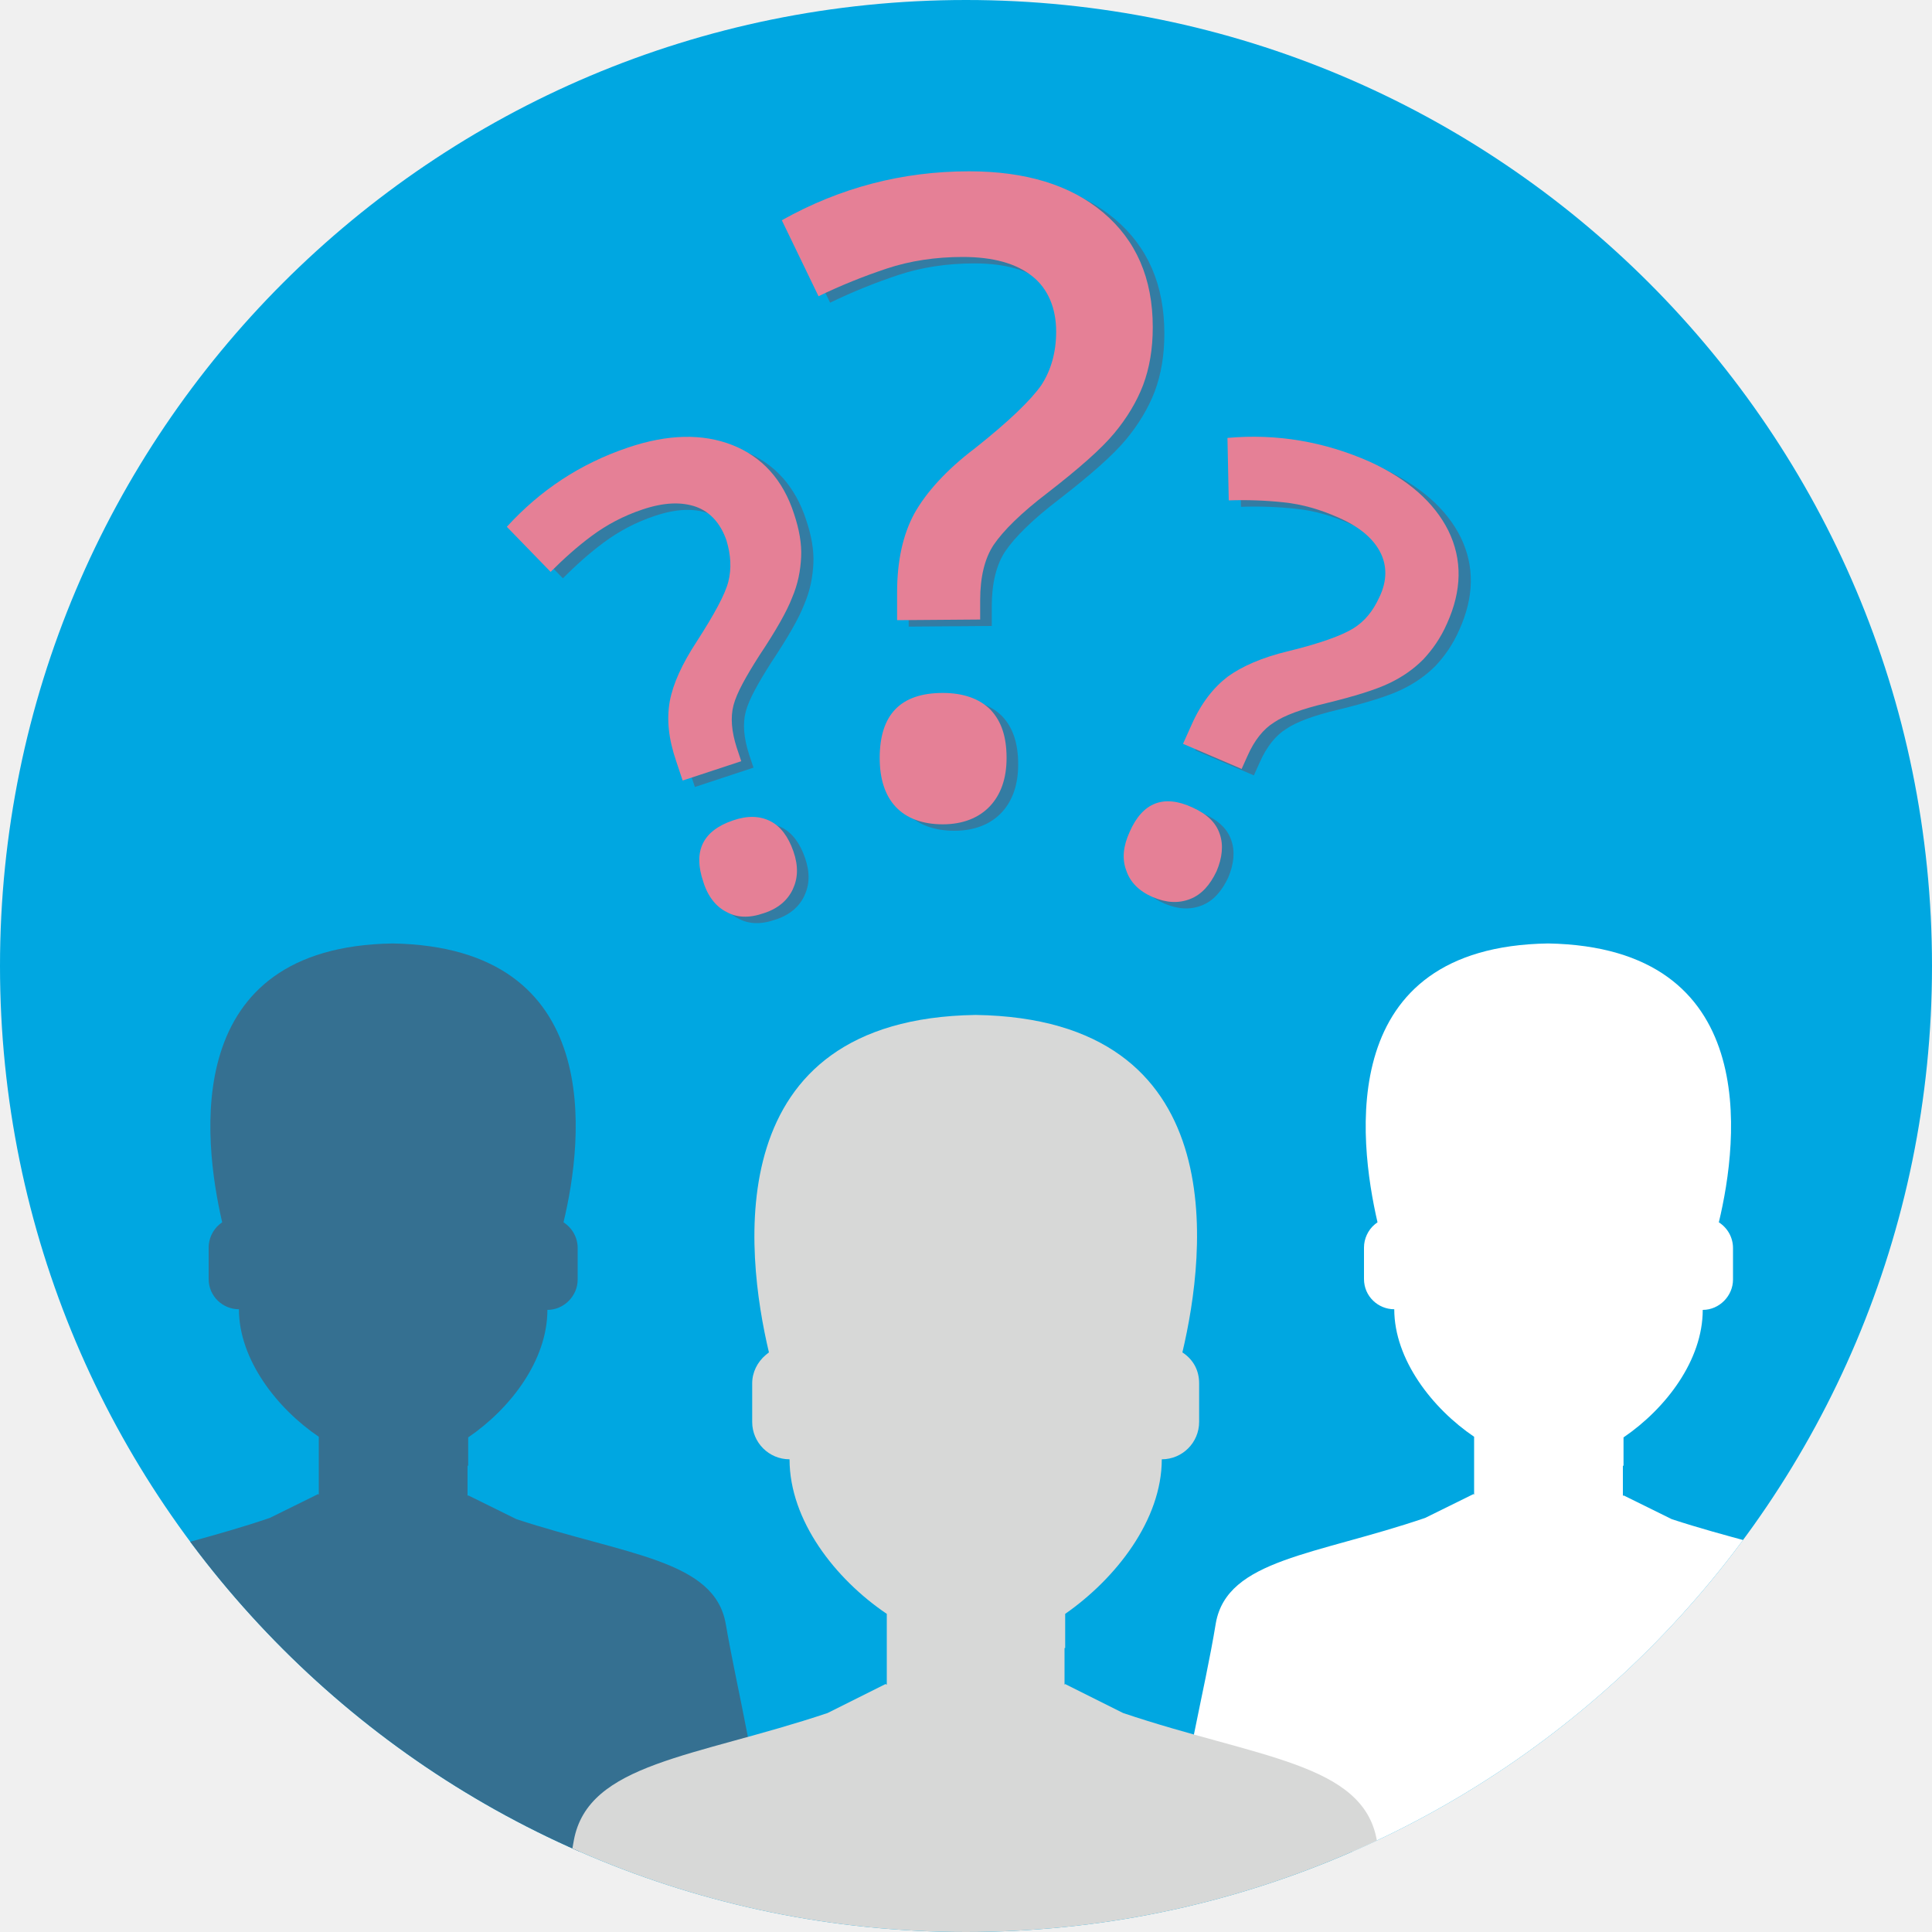
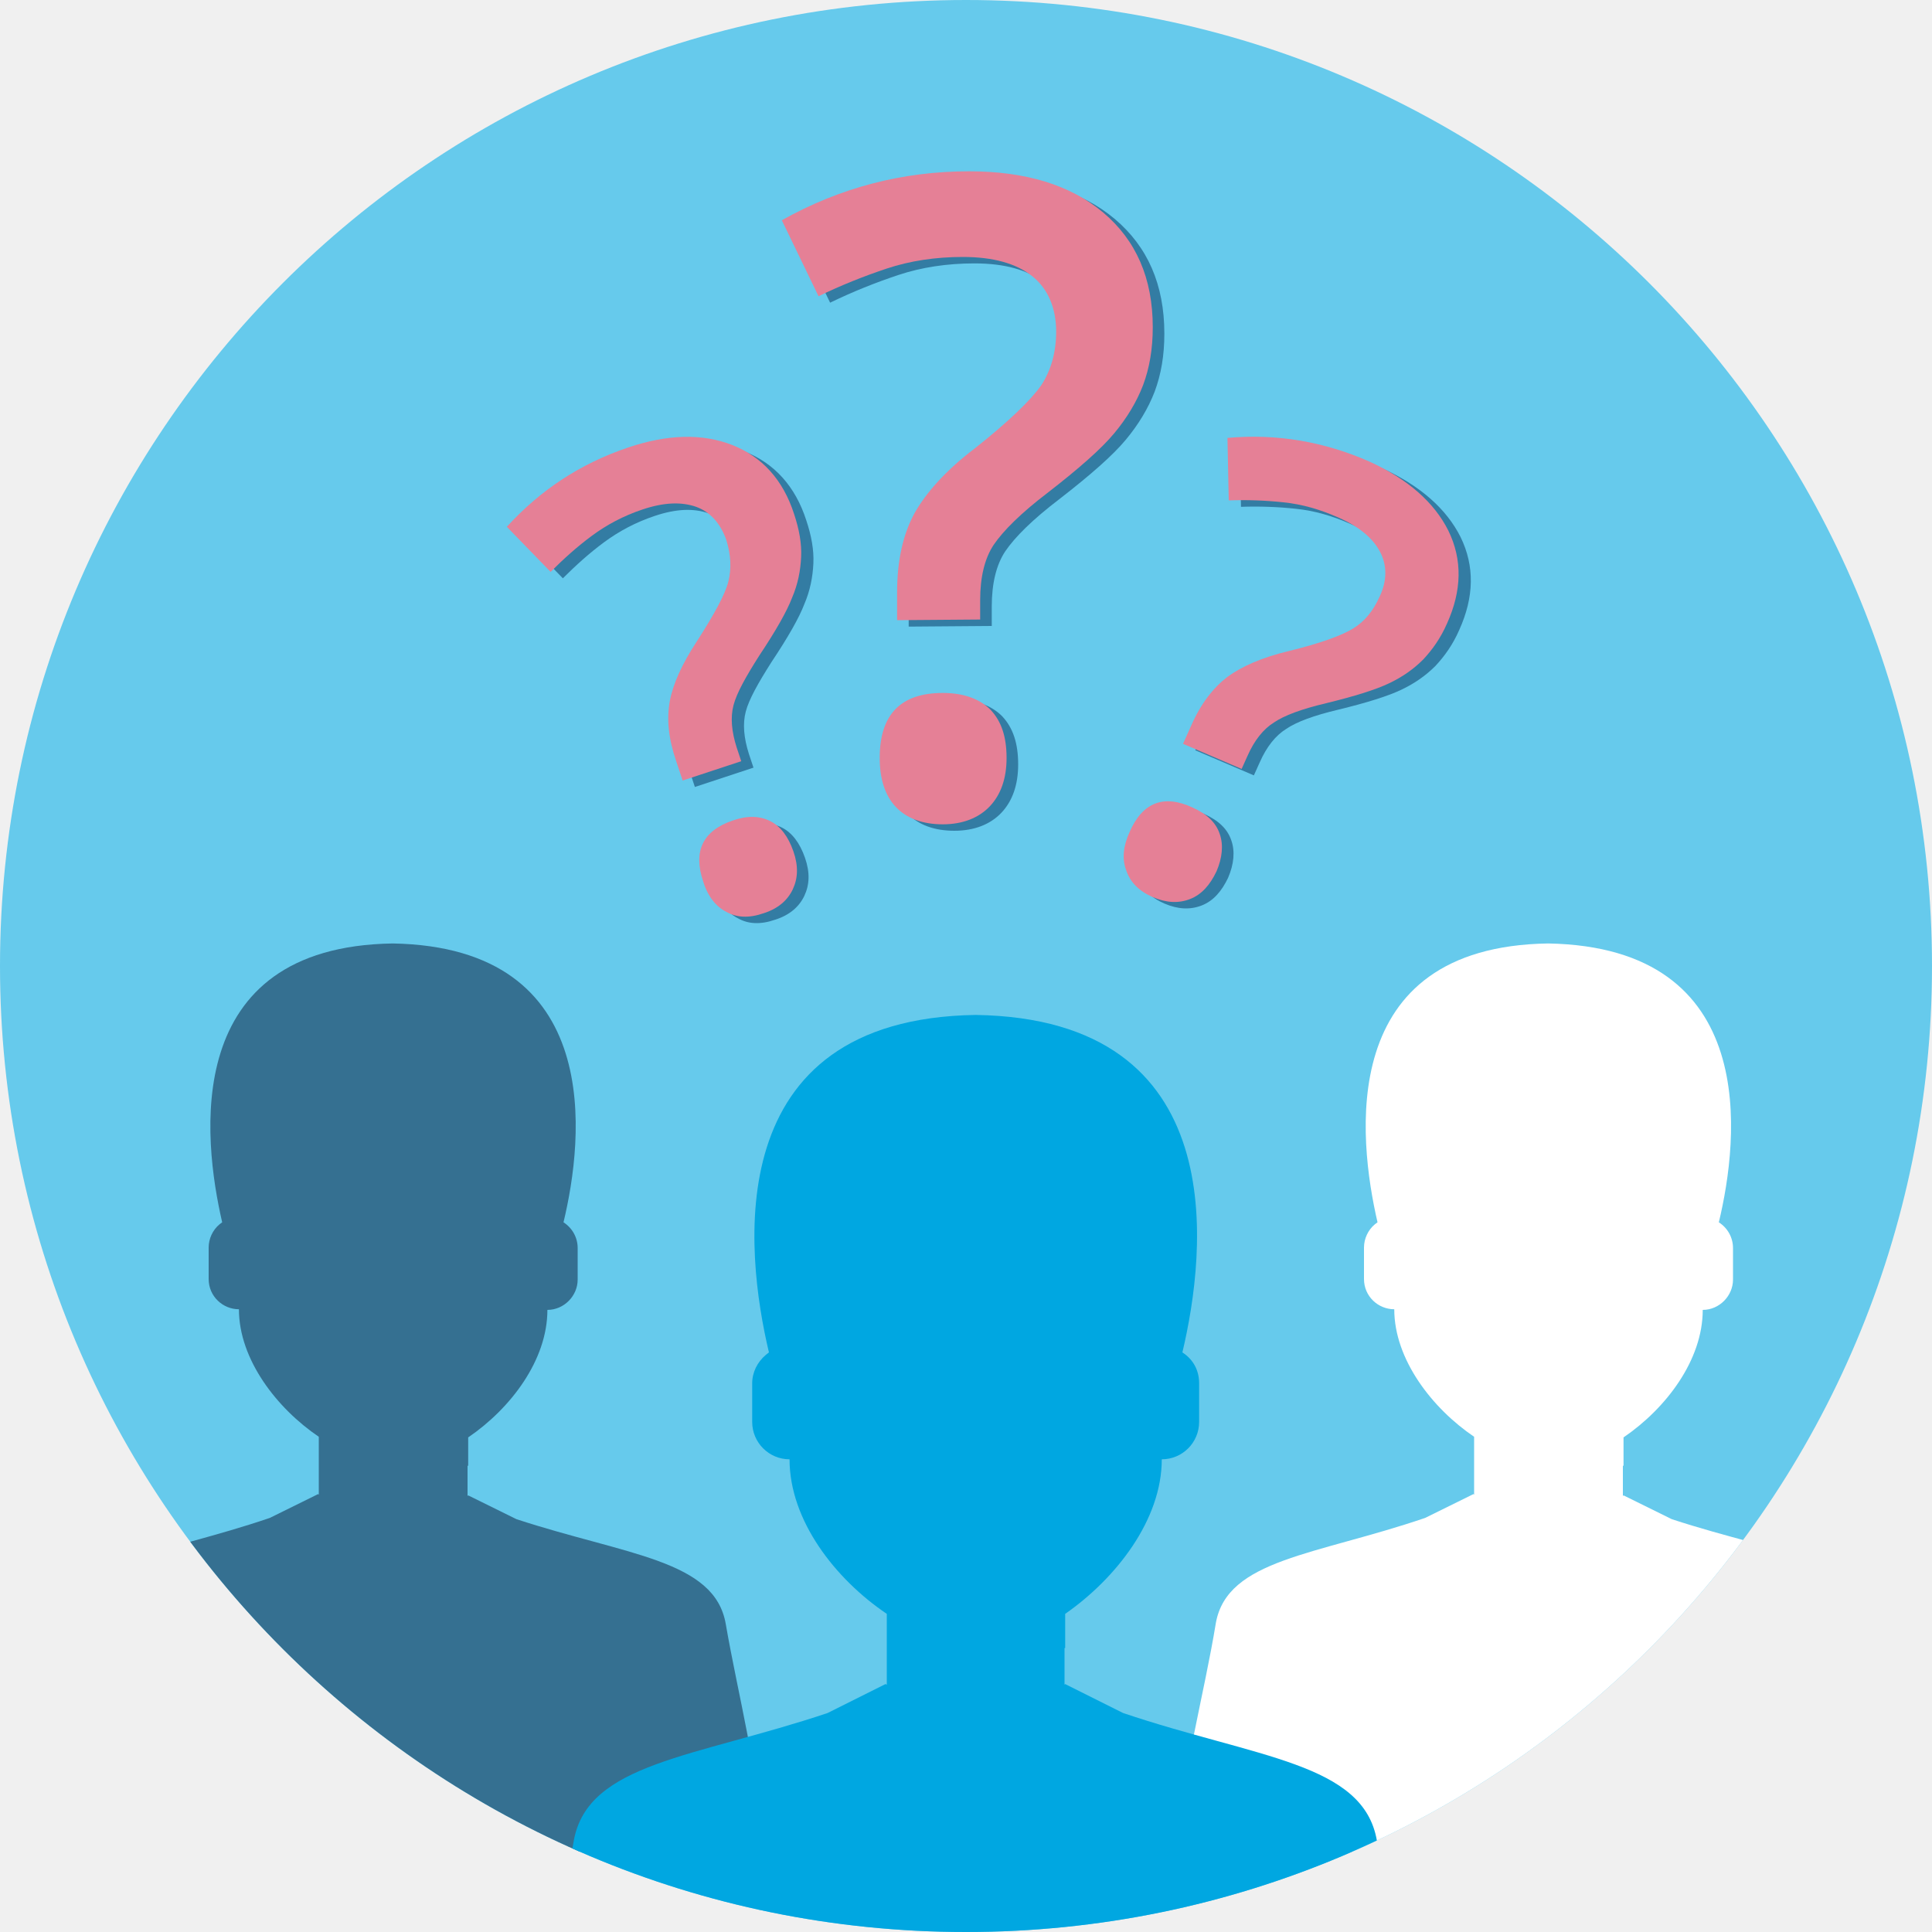
<svg xmlns="http://www.w3.org/2000/svg" xmlns:xlink="http://www.w3.org/1999/xlink" version="1.1" id="_x33__x5F_2_x5F_120" x="0px" y="0px" viewBox="0 0 300 300" style="enable-background:new 0 0 300 300;" xml:space="preserve">
  <style type="text/css">
- 	.st0{fill:#00A7E1;}
+ 	.st0{fill:#66CAEC;}
	.st1{fill:#337CA3;}
	.st2{display:none;fill:#33B8E6;}
	.st3{fill:#E58096;}
- 	.st4{clip-path:url(#SVGID_00000001631658426756074440000007919755369300493984_);fill:#357091;}
- 	.st5{clip-path:url(#SVGID_00000173145943759355229730000005598247692639589789_);fill:#FFFFFF;}
- 	.st6{clip-path:url(#SVGID_00000182493989866580878550000010055632843172785086_);fill:#D7D8D7;}
+ 	.st4{clip-path:url(#SVGID_00000145777440745303358420000015866438029276635319_);fill:#357091;}
+ 	.st5{clip-path:url(#SVGID_00000149343873673506657080000001784246674134006913_);fill:#FFFFFF;}
+ 	.st6{clip-path:url(#SVGID_00000125570267934989480100000013672055660221211068_);fill:#00A7E1;}
</style>
  <g id="circle_00000129194690370807997780000000390115537518221449_">
    <g>
      <g id="Layer_1_00000069370090573408569870000016531970625631284612_">
        <ellipse class="st0" cx="150" cy="150" rx="150" ry="150" />
      </g>
    </g>
  </g>
  <g>
    <g>
      <path class="st1" d="M141.1,97.3V93c0-4.9,0.9-9,2.7-12.3c1.8-3.2,4.9-6.7,9.4-10.1c5.3-4.2,8.7-7.5,10.3-9.8s2.3-5.1,2.3-8.3    c0-3.7-1.3-6.7-3.7-8.6c-2.5-2-6.1-3-10.8-3c-4.2,0-8.2,0.6-11.8,1.8s-7.1,2.6-10.6,4.3l-5.7-11.8c9.1-5.1,18.8-7.6,29.1-7.6    c8.7,0,15.7,2.1,20.8,6.4s7.7,10.2,7.7,17.8c0,3.4-0.5,6.3-1.5,9c-1,2.6-2.5,5.1-4.5,7.5s-5.4,5.4-10.3,9.2    c-4.2,3.2-6.9,5.9-8.4,8.1c-1.4,2.1-2.1,5-2.1,8.6v3L141.1,97.3L141.1,97.3z M138.4,118.7c0-6.8,3.3-10.1,9.8-10.1    c3.2,0,5.7,0.9,7.4,2.6c1.7,1.8,2.5,4.2,2.5,7.5c0,3.2-0.9,5.7-2.6,7.5s-4.2,2.8-7.3,2.8s-5.6-0.9-7.3-2.7    C139.3,124.5,138.4,121.9,138.4,118.7z" />
    </g>
    <g>
      <path class="st1" d="M185.6,116.5l1.3-2.9c1.5-3.4,3.4-5.8,5.6-7.5c2.2-1.6,5.3-3,9.5-4c4.9-1.2,8.2-2.4,10-3.5s3.1-2.7,4.1-4.9    c1.2-2.5,1.2-4.9,0.1-7c-1.1-2.1-3.2-3.9-6.4-5.3c-2.9-1.3-5.7-2.1-8.6-2.4c-2.8-0.3-5.7-0.4-8.5-0.3l-0.2-9.7    c7.7-0.7,15.1,0.6,22.1,3.7c5.9,2.7,10,6.3,12.2,10.7c2.2,4.5,2.1,9.3-0.2,14.4c-1,2.3-2.3,4.1-3.7,5.6c-1.5,1.5-3.2,2.7-5.3,3.7    s-5.3,2-9.8,3.1c-3.8,0.9-6.5,1.9-8.1,3c-1.6,1-3,2.7-4.1,5.2l-0.9,2L185.6,116.5z M177.2,130.2c2-4.6,5.3-5.9,9.8-3.8    c2.2,1,3.6,2.3,4.2,4.1c0.6,1.7,0.4,3.7-0.5,5.8c-1,2.1-2.3,3.6-4.1,4.3s-3.7,0.6-5.8-0.3c-2.1-0.9-3.5-2.3-4.1-4.1    C176,134.4,176.2,132.4,177.2,130.2z" />
    </g>
    <g>
      <path class="st1" d="M107.9,122.2l-1-3c-1.2-3.5-1.5-6.5-1-9.3c0.5-2.7,1.9-5.8,4.2-9.3c2.7-4.2,4.4-7.3,4.9-9.3s0.4-4.1-0.3-6.4    c-0.9-2.6-2.5-4.4-4.7-5.2c-2.3-0.8-5-0.7-8.3,0.4c-3,1-5.6,2.4-7.9,4.1s-4.4,3.6-6.4,5.6l-6.8-7C85.8,77.1,92,73,99.4,70.5    c6.2-2.1,11.6-2.2,16.2-0.4c4.6,1.8,7.9,5.4,9.6,10.7c0.8,2.4,1.2,4.6,1.1,6.7s-0.5,4.2-1.4,6.3c-0.8,2.1-2.5,5.1-5.1,9    c-2.1,3.3-3.5,5.8-4,7.7s-0.3,4.1,0.5,6.6l0.7,2.1L107.9,122.2z M111,137.9c-1.6-4.7-0.1-7.9,4.6-9.5c2.3-0.8,4.2-0.7,5.8,0.1    s2.8,2.4,3.6,4.7s0.7,4.2-0.1,5.9c-0.8,1.7-2.3,3-4.5,3.7c-2.3,0.8-4.2,0.7-5.8-0.2C113,141.8,111.8,140.2,111,137.9z" />
    </g>
  </g>
  <g id="lts_x5F_u1_x5F_s2_x5F_p1_x5F_casestudy2.svg">
    <rect id="bg_00000072995423060865034220000000392601419939284620_" y="0" class="st2" width="300" height="300" />
  </g>
  <g>
    <g>
      <path class="st3" d="M139.3,96.3V92c0-4.9,0.9-9,2.7-12.3c1.8-3.2,4.9-6.7,9.4-10.1c5.3-4.2,8.7-7.5,10.3-9.8    c1.5-2.3,2.3-5.1,2.3-8.3c0-3.7-1.3-6.7-3.7-8.6c-2.5-2-6.1-3-10.8-3c-4.2,0-8.2,0.6-11.8,1.8s-7.1,2.6-10.6,4.3l-5.7-11.8    c9.1-5.1,18.8-7.6,29.1-7.6c8.7,0,15.7,2.1,20.8,6.4s7.7,10.2,7.7,17.8c0,3.4-0.5,6.3-1.5,9c-1,2.6-2.5,5.1-4.5,7.5    s-5.4,5.4-10.3,9.2c-4.2,3.2-6.9,5.9-8.4,8.1c-1.4,2.1-2.1,5-2.1,8.6v3L139.3,96.3L139.3,96.3z M136.6,117.7    c0-6.8,3.3-10.1,9.8-10.1c3.2,0,5.7,0.9,7.4,2.6c1.7,1.8,2.5,4.2,2.5,7.5c0,3.2-0.9,5.7-2.6,7.5s-4.2,2.8-7.3,2.8    s-5.6-0.9-7.3-2.7C137.4,123.5,136.6,120.9,136.6,117.7z" />
    </g>
    <g>
      <path class="st3" d="M183.7,115.5l1.3-2.9c1.5-3.4,3.4-5.8,5.6-7.5c2.2-1.6,5.3-3,9.5-4c4.9-1.2,8.2-2.4,10-3.5s3.1-2.7,4.1-4.9    c1.2-2.5,1.2-4.9,0.1-7c-1.1-2.1-3.2-3.9-6.4-5.3c-2.9-1.3-5.7-2.1-8.6-2.4c-2.8-0.3-5.7-0.4-8.5-0.3l-0.2-9.7    c7.7-0.7,15.1,0.6,22.1,3.7c5.9,2.7,10,6.3,12.2,10.7c2.2,4.5,2.1,9.3-0.2,14.4c-1,2.3-2.3,4.1-3.7,5.6c-1.5,1.5-3.2,2.7-5.3,3.7    s-5.3,2-9.8,3.1c-3.8,0.9-6.5,1.9-8.1,3c-1.6,1-3,2.7-4.1,5.2l-0.9,2L183.7,115.5z M175.4,129.2c2-4.6,5.3-5.9,9.8-3.8    c2.2,1,3.6,2.3,4.2,4.1c0.6,1.7,0.4,3.7-0.5,5.8c-1,2.1-2.3,3.6-4.1,4.3s-3.7,0.6-5.8-0.3c-2.1-0.9-3.5-2.3-4.1-4.1    C174.2,133.4,174.4,131.4,175.4,129.2z" />
    </g>
    <g>
      <path class="st3" d="M106,121.2l-1-3c-1.2-3.5-1.5-6.5-1-9.3c0.5-2.7,1.9-5.8,4.2-9.3c2.7-4.2,4.4-7.3,4.9-9.3s0.4-4.1-0.3-6.4    c-0.9-2.6-2.5-4.4-4.7-5.2c-2.3-0.8-5-0.7-8.3,0.4c-3,1-5.6,2.4-7.9,4.1s-4.4,3.6-6.4,5.6l-6.8-7c5.2-5.7,11.4-9.8,18.8-12.3    c6.2-2.1,11.6-2.2,16.2-0.4c4.6,1.8,7.9,5.4,9.6,10.7c0.8,2.4,1.2,4.6,1.1,6.7s-0.5,4.2-1.4,6.3c-0.8,2.1-2.5,5.1-5.1,9    c-2.1,3.3-3.5,5.8-4,7.7s-0.3,4.1,0.5,6.6l0.7,2.1L106,121.2z M109.2,136.9c-1.6-4.7-0.1-7.9,4.6-9.5c2.3-0.8,4.2-0.7,5.8,0.1    c1.6,0.8,2.8,2.4,3.6,4.7s0.7,4.2-0.1,5.9c-0.8,1.7-2.3,3-4.5,3.7c-2.3,0.8-4.2,0.7-5.8-0.2C111.2,140.8,109.9,139.2,109.2,136.9z    " />
    </g>
  </g>
  <g>
    <g>
-       <defs>
-         <circle id="SVGID_1_" cx="150" cy="150" r="150" />
-       </defs>
-       <clipPath id="SVGID_00000152223345202757184430000011864854543740312741_">
-         <use xlink:href="#SVGID_1_" style="overflow:visible;" />
-       </clipPath>
-       <path style="clip-path:url(#SVGID_00000152223345202757184430000011864854543740312741_);fill:#357091;" d="M112.7,252.2    c-1.7-10-15.4-10.7-32.5-16.3l0,0l-7.5-3.7l-0.1,0.1v-4.7h0.1v-4.4c6.6-4.5,12.3-12,12.3-19.8c2.6,0,4.7-2.2,4.7-4.7v-4.9    c0-1.6-0.8-3.1-2.2-4c3.1-12.9,6.6-42.7-26.5-43.3c-33,0.5-29.5,30.3-26.5,43.3l-0.4,0.3c-1.1,0.9-1.7,2.3-1.7,3.6v4.9    c0,2.7,2.2,4.7,4.7,4.7c0,7.8,5.9,15.4,12.4,19.8v9l-0.1-0.1l-7.5,3.7l0,0c-17,5.8-30.7,6.4-32.5,16.3c-1.8,11-5.1,22.8-6.2,35.5    h115.3C117.8,275,114.6,263.2,112.7,252.2z" />
+       <g>
+         <defs>
+           <circle id="SVGID_1_" cx="150" cy="150" r="150" />
+         </defs>
+         <clipPath id="SVGID_00000163048937588110538870000000121409297598035077_">
+           <use xlink:href="#SVGID_1_" style="overflow:visible;" />
+         </clipPath>
+         <path style="clip-path:url(#SVGID_00000163048937588110538870000000121409297598035077_);fill:#357091;" d="M112.7,252.2     c-1.7-10-15.4-10.7-32.5-16.3l0,0l-7.5-3.7l-0.1,0.1v-4.7h0.1v-4.4c6.6-4.5,12.3-12,12.3-19.8c2.6,0,4.7-2.2,4.7-4.7v-4.9     c0-1.6-0.8-3.1-2.2-4c3.1-12.9,6.6-42.7-26.5-43.3c-33,0.5-29.5,30.3-26.5,43.3l-0.4,0.3c-1.1,0.9-1.7,2.3-1.7,3.6v4.9     c0,2.7,2.2,4.7,4.7,4.7c0,7.8,5.9,15.4,12.4,19.8v9l-0.1-0.1l-7.5,3.7l0,0c-17,5.8-30.7,6.4-32.5,16.3c-1.8,11-5.1,22.8-6.2,35.5     h115.3C117.8,275,114.6,263.2,112.7,252.2z" />
+       </g>
    </g>
    <g>
-       <defs>
-         <circle id="SVGID_00000065777820148299897430000003817380336354355090_" cx="150" cy="150" r="150" />
-       </defs>
-       <clipPath id="SVGID_00000155123538476454484250000002653697117561807236_">
-         <use xlink:href="#SVGID_00000065777820148299897430000003817380336354355090_" style="overflow:visible;" />
-       </clipPath>
-       <path style="clip-path:url(#SVGID_00000155123538476454484250000002653697117561807236_);fill:#FFFFFF;" d="M292.1,252.2    c-1.7-10-15.4-10.7-32.5-16.3l0,0l-7.5-3.7l-0.1,0.1v-4.7h0.1v-4.4c6.6-4.5,12.3-12,12.3-19.8c2.6,0,4.7-2.2,4.7-4.7v-4.9    c0-1.6-0.8-3.1-2.2-4c3.1-12.9,6.6-42.7-26.5-43.3c-33,0.5-29.5,30.3-26.5,43.3l-0.4,0.3c-1.1,0.9-1.7,2.3-1.7,3.6v4.9    c0,2.7,2.2,4.7,4.7,4.7c0,7.8,5.9,15.4,12.4,19.8v9l-0.1-0.1l-7.5,3.7l0,0c-17,5.8-30.7,6.4-32.5,16.3c-1.8,11-5.1,22.8-6.2,35.5    H298C297,275,293.9,263.2,292.1,252.2z" />
+       <g>
+         <defs>
+           <circle id="SVGID_00000121994789309151162420000005978297448522957724_" cx="150" cy="150" r="150" />
+         </defs>
+         <clipPath id="SVGID_00000181085869284463695300000004824075349386910897_">
+           <use xlink:href="#SVGID_00000121994789309151162420000005978297448522957724_" style="overflow:visible;" />
+         </clipPath>
+         <path style="clip-path:url(#SVGID_00000181085869284463695300000004824075349386910897_);fill:#FFFFFF;" d="M292.1,252.2     c-1.7-10-15.4-10.7-32.5-16.3l0,0l-7.5-3.7l-0.1,0.1v-4.7h0.1v-4.4c6.6-4.5,12.3-12,12.3-19.8c2.6,0,4.7-2.2,4.7-4.7v-4.9     c0-1.6-0.8-3.1-2.2-4c3.1-12.9,6.6-42.7-26.5-43.3c-33,0.5-29.5,30.3-26.5,43.3l-0.4,0.3c-1.1,0.9-1.7,2.3-1.7,3.6v4.9     c0,2.7,2.2,4.7,4.7,4.7c0,7.8,5.9,15.4,12.4,19.8v9l-0.1-0.1l-7.5,3.7l0,0c-17,5.8-30.7,6.4-32.5,16.3c-1.8,11-5.1,22.8-6.2,35.5     H298C297,275,293.9,263.2,292.1,252.2z" />
+       </g>
    </g>
    <g>
-       <defs>
-         <circle id="SVGID_00000084494453592940522760000017429467957572131747_" cx="150" cy="150" r="150" />
-       </defs>
-       <clipPath id="SVGID_00000016753464277912442840000016609180818891996037_">
-         <use xlink:href="#SVGID_00000084494453592940522760000017429467957572131747_" style="overflow:visible;" />
-       </clipPath>
-       <path style="clip-path:url(#SVGID_00000016753464277912442840000016609180818891996037_);fill:#D7D8D7;" d="M213.8,285.8    c-2.1-12.1-18.6-12.8-39.4-19.8l0,0l-9-4.5l-0.1,0.1v-5.7h0.1v-5.3c7.9-5.5,15-14.6,15-24c3.2,0,5.8-2.6,5.8-5.8v-6    c0-2-0.9-3.7-2.6-4.8c3.7-15.6,8-51.8-32.1-52.4c-40,0.6-35.8,36.8-32.1,52.4l-0.5,0.4c-1.3,1.1-2.1,2.7-2.1,4.4v6    c0,3.2,2.6,5.8,5.8,5.8c0,9.5,7.1,18.6,15.1,24v11l-0.2-0.1l-9,4.5l0,0c-20.6,6.9-37.2,7.7-39.4,19.8c-2.3,13.3-6.2,27.6-7.5,43    h139.7C219.8,313.6,215.9,299.1,213.8,285.8z" />
+       <g>
+         <defs>
+           <circle id="SVGID_00000130637191202324251260000014460943865213917342_" cx="150" cy="150" r="150" />
+         </defs>
+         <clipPath id="SVGID_00000167371755659531066460000012226162191459645343_">
+           <use xlink:href="#SVGID_00000130637191202324251260000014460943865213917342_" style="overflow:visible;" />
+         </clipPath>
+         <path style="clip-path:url(#SVGID_00000167371755659531066460000012226162191459645343_);fill:#00A7E1;" d="M213.8,285.8     c-2.1-12.1-18.6-12.8-39.4-19.8l0,0l-9-4.5l-0.1,0.1v-5.7h0.1v-5.3c7.9-5.5,15-14.6,15-24c3.2,0,5.8-2.6,5.8-5.8v-6     c0-2-0.9-3.7-2.6-4.8c3.7-15.6,8-51.8-32.1-52.4c-40,0.6-35.8,36.8-32.1,52.4l-0.5,0.4c-1.3,1.1-2.1,2.7-2.1,4.4v6     c0,3.2,2.6,5.8,5.8,5.8c0,9.5,7.1,18.6,15.1,24v11l-0.2-0.1l-9,4.5l0,0c-20.6,6.9-37.2,7.7-39.4,19.8c-2.3,13.3-6.2,27.6-7.5,43     h139.7C219.8,313.6,215.9,299.1,213.8,285.8z" />
+       </g>
    </g>
  </g>
</svg>
